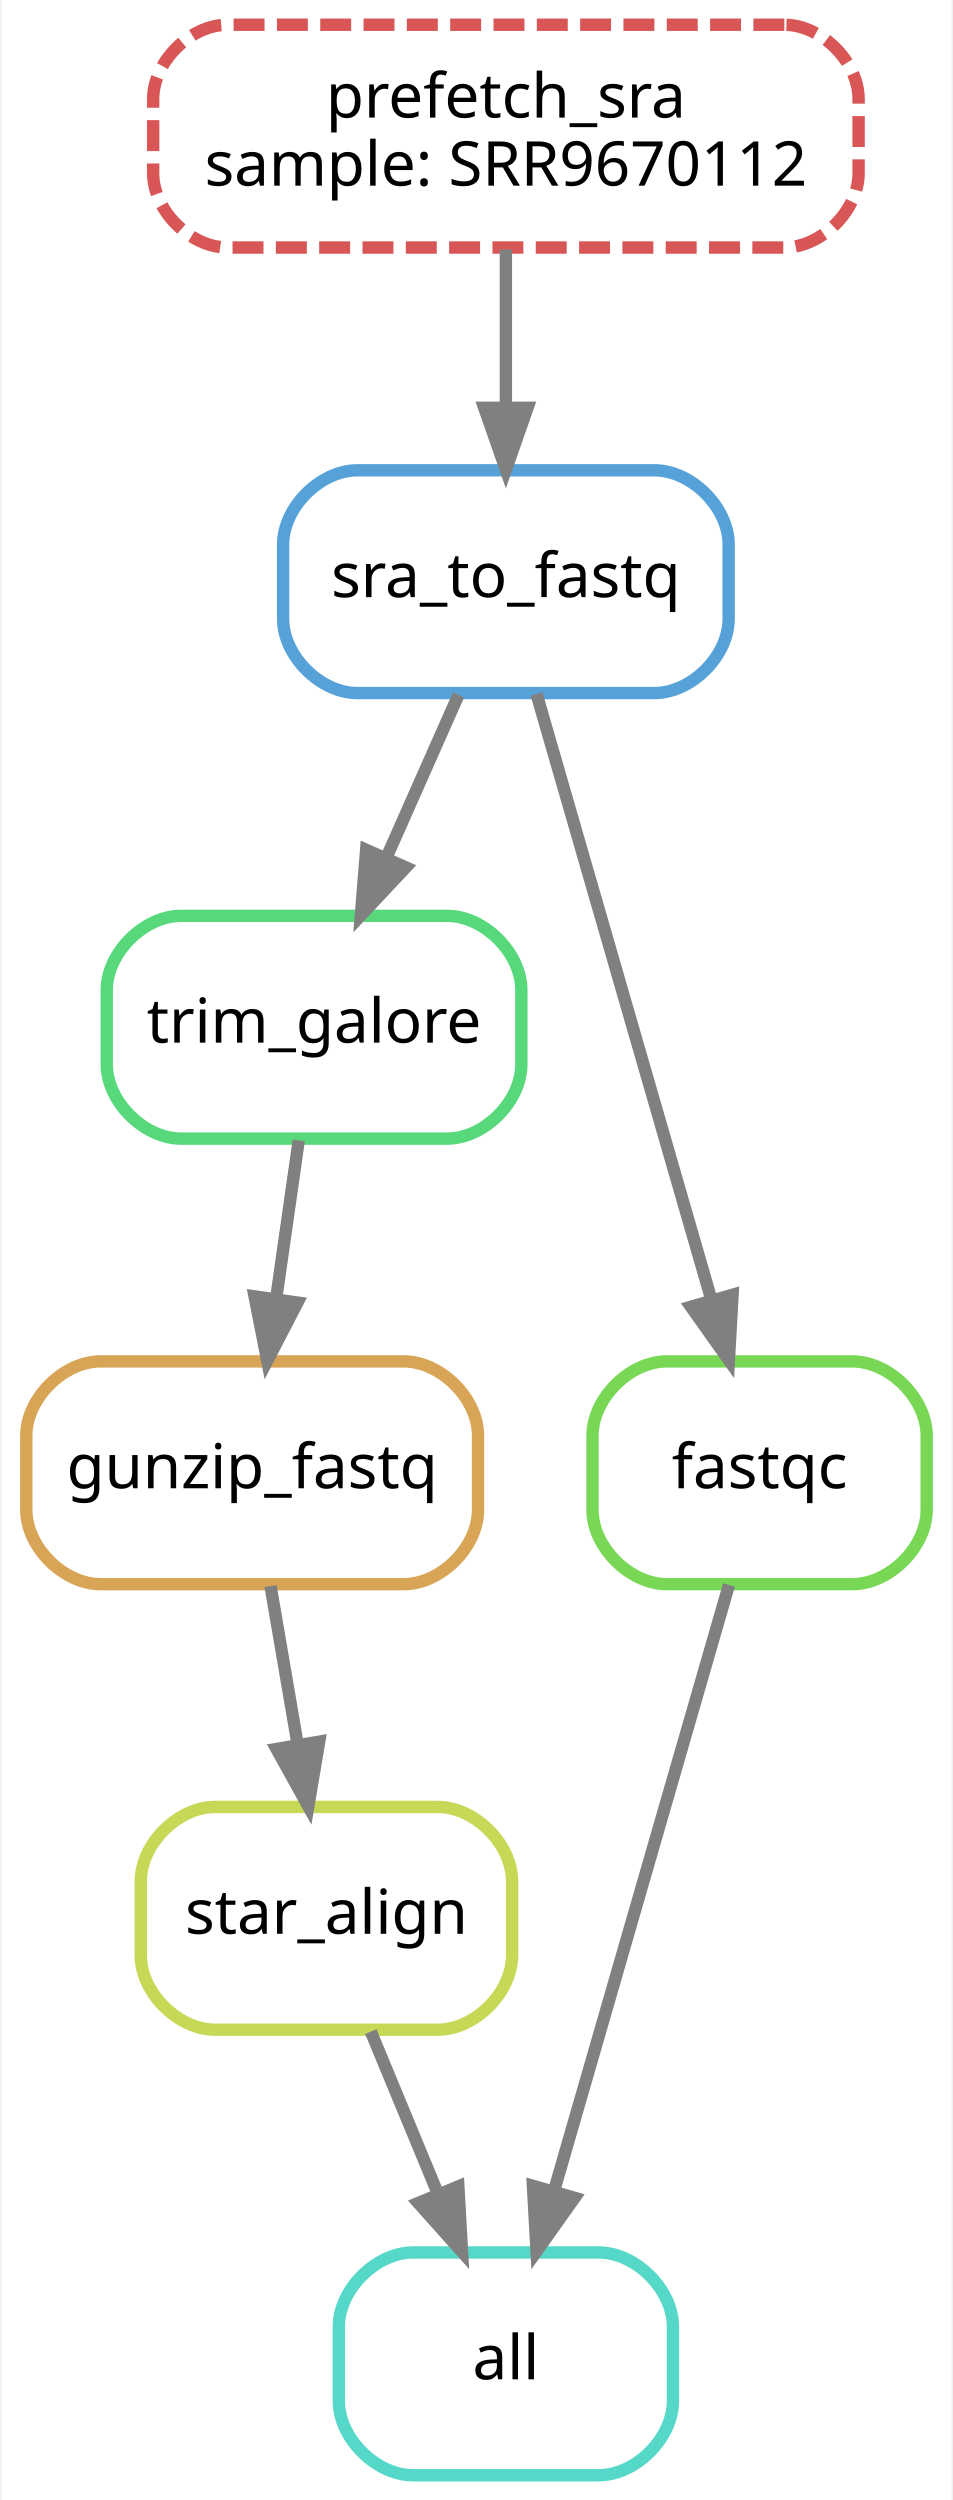
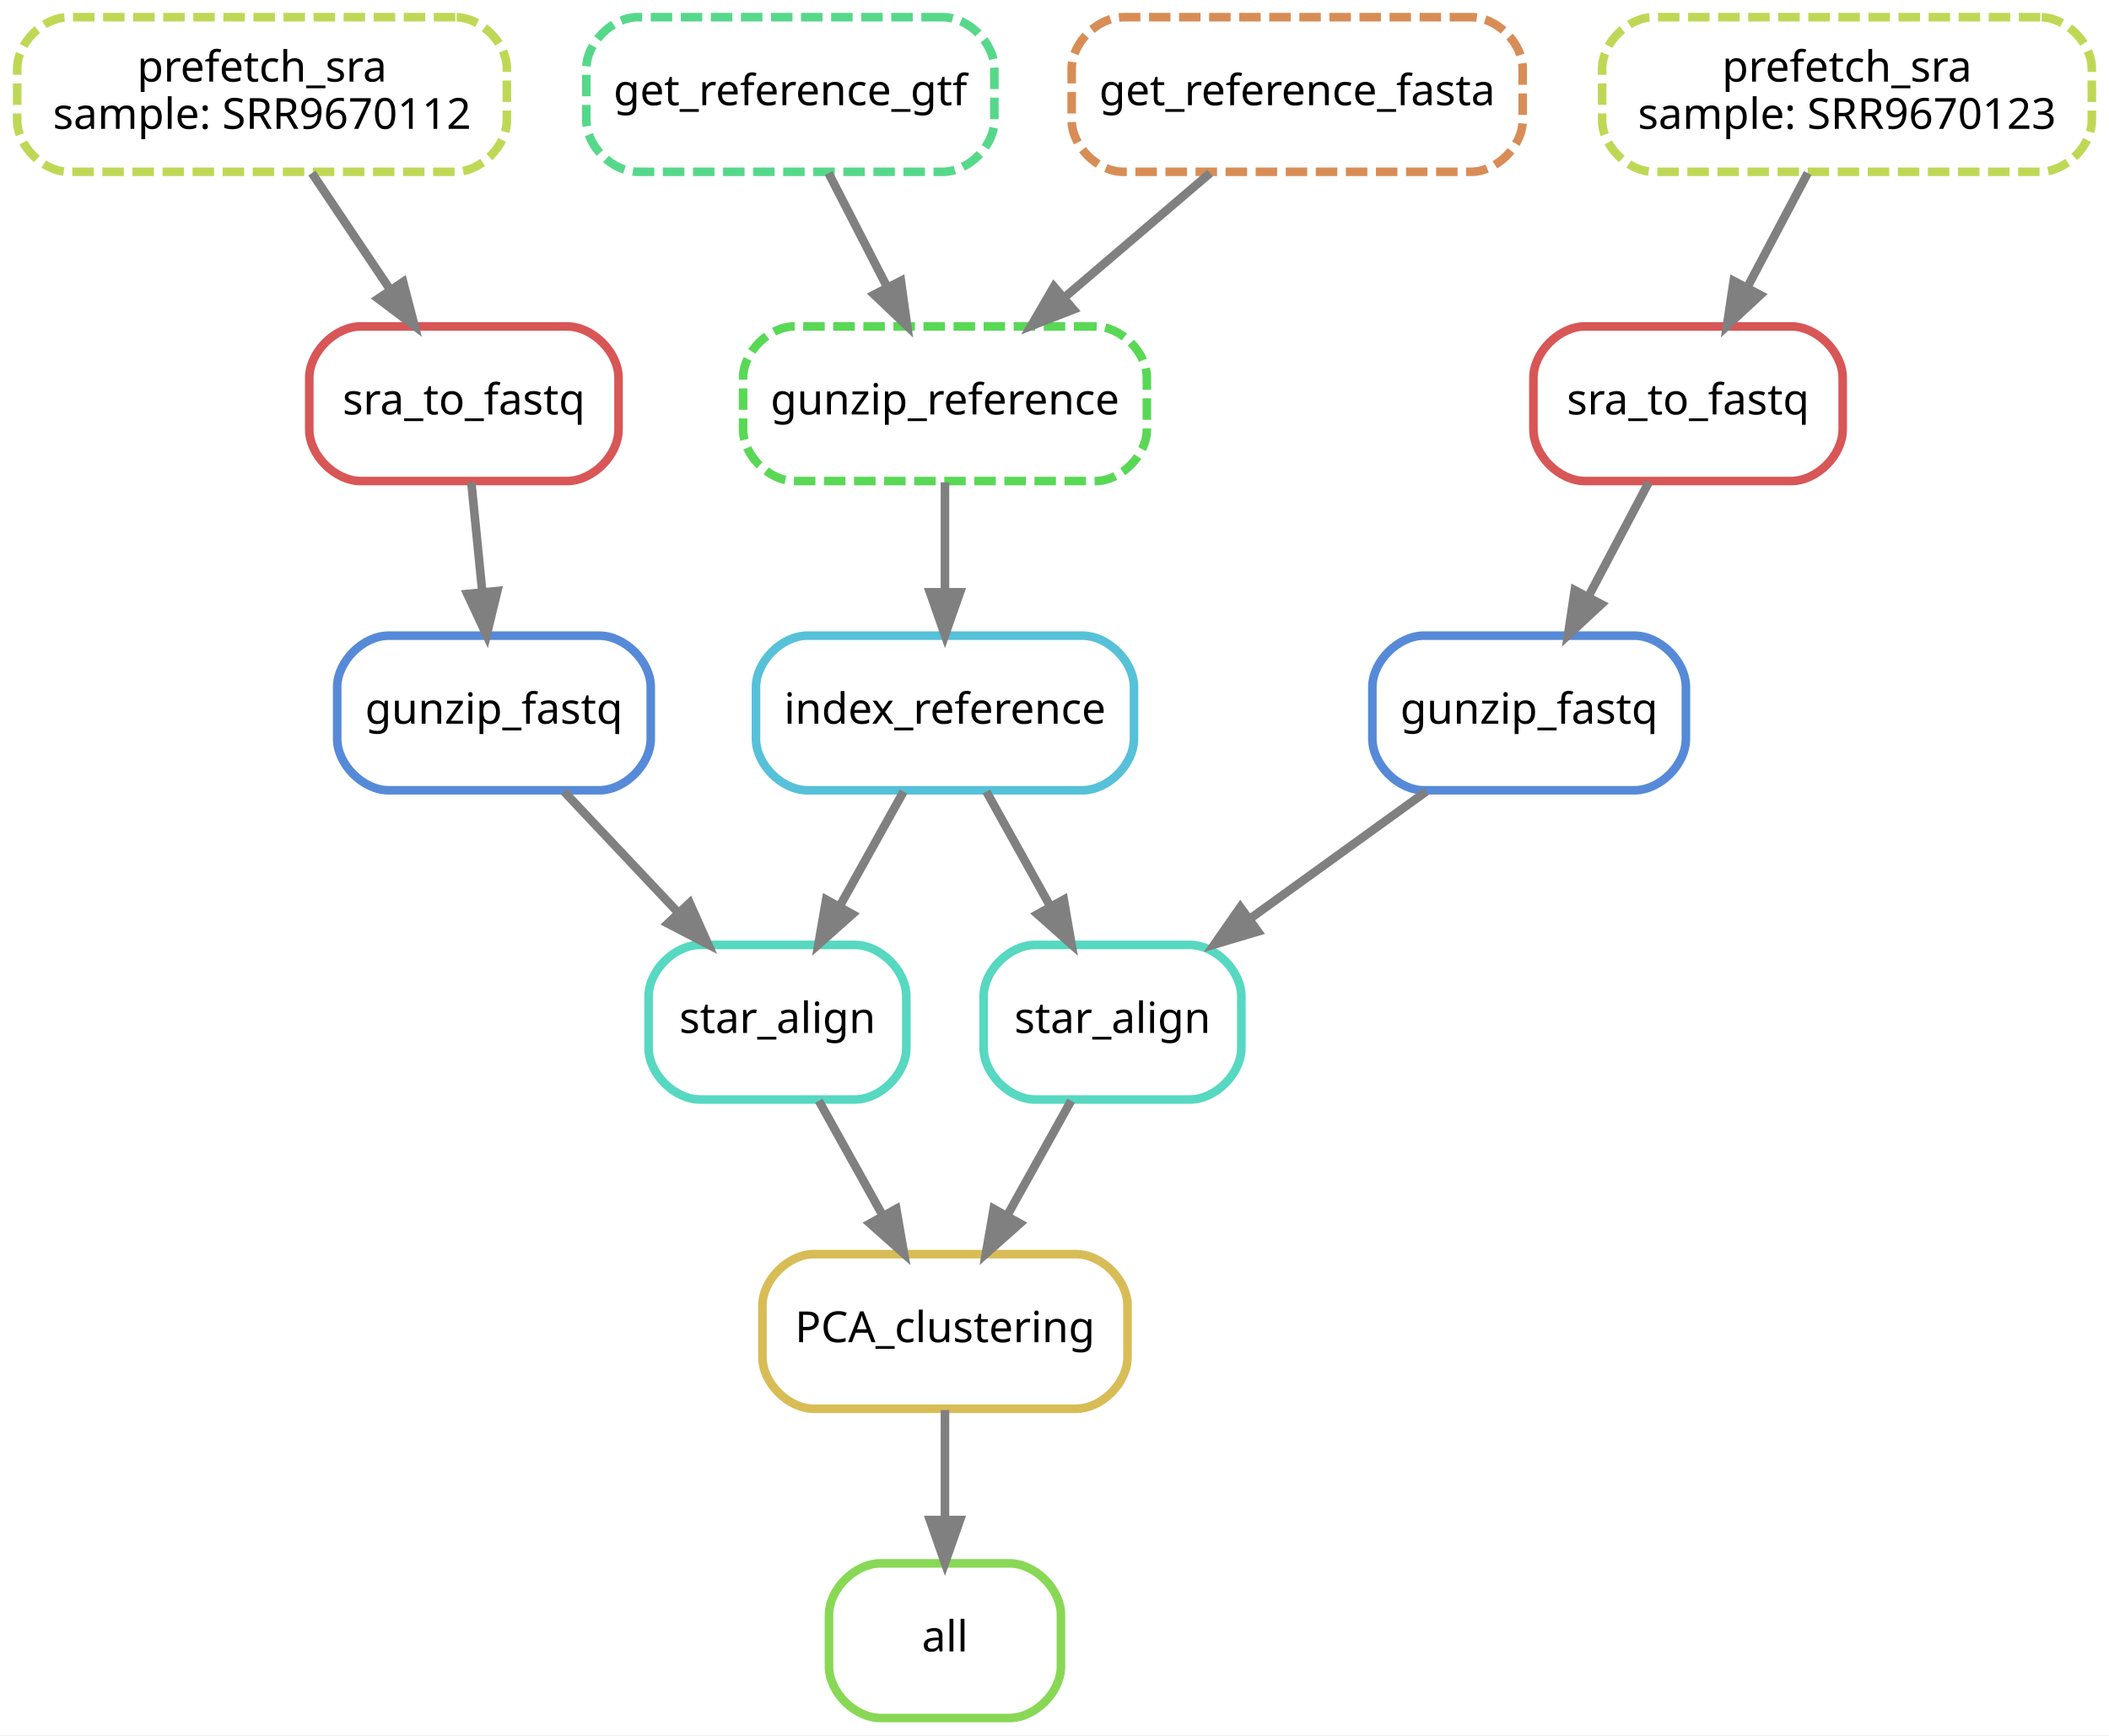
- <svg xmlns="http://www.w3.org/2000/svg" width="154pt" height="404pt" viewBox="0.00 0.00 153.50 404.00">
+ <svg xmlns="http://www.w3.org/2000/svg" width="491pt" height="404pt" viewBox="0.00 0.00 491.00 404.00">
  <g id="graph0" class="graph" transform="scale(1 1) rotate(0) translate(4 400)">
-     <polygon fill="white" stroke="transparent" points="-4,4 -4,-400 149.5,-400 149.5,4 -4,4" />
+     <polygon fill="white" stroke="transparent" points="-4,4 -4,-400 487,-400 487,4 -4,4" />
    <g id="node1" class="node">
-       <path fill="none" stroke="#56d8c9" stroke-width="2" d="M92.5,-36C92.5,-36 62.5,-36 62.5,-36 56.5,-36 50.5,-30 50.5,-24 50.5,-24 50.5,-12 50.5,-12 50.5,-6 56.5,0 62.5,0 62.5,0 92.5,0 92.5,0 98.5,0 104.5,-6 104.5,-12 104.5,-12 104.5,-24 104.5,-24 104.5,-30 98.5,-36 92.5,-36" />
-       <text text-anchor="middle" x="77.5" y="-15.5" font-family="sans" font-size="10.00">all</text>
+       <path fill="none" stroke="#88d856" stroke-width="2" d="M231,-36C231,-36 201,-36 201,-36 195,-36 189,-30 189,-24 189,-24 189,-12 189,-12 189,-6 195,0 201,0 201,0 231,0 231,0 237,0 243,-6 243,-12 243,-12 243,-24 243,-24 243,-30 237,-36 231,-36" />
+       <text text-anchor="middle" x="216" y="-15.5" font-family="sans" font-size="10.00">all</text>
    </g>
    <g id="node2" class="node">
-       <path fill="none" stroke="#c6d856" stroke-width="2" d="M66.5,-108C66.5,-108 30.5,-108 30.5,-108 24.5,-108 18.5,-102 18.5,-96 18.5,-96 18.5,-84 18.5,-84 18.5,-78 24.5,-72 30.5,-72 30.5,-72 66.5,-72 66.5,-72 72.5,-72 78.5,-78 78.5,-84 78.5,-84 78.5,-96 78.5,-96 78.5,-102 72.5,-108 66.5,-108" />
-       <text text-anchor="middle" x="48.5" y="-87.5" font-family="sans" font-size="10.00">star_align</text>
+       <path fill="none" stroke="#d8bc56" stroke-width="2" d="M246.5,-108C246.5,-108 185.5,-108 185.5,-108 179.5,-108 173.5,-102 173.5,-96 173.5,-96 173.5,-84 173.5,-84 173.5,-78 179.5,-72 185.5,-72 185.5,-72 246.5,-72 246.5,-72 252.5,-72 258.5,-78 258.5,-84 258.5,-84 258.5,-96 258.5,-96 258.5,-102 252.5,-108 246.5,-108" />
+       <text text-anchor="middle" x="216" y="-87.5" font-family="sans" font-size="10.00">PCA_clustering</text>
    </g>
    <g id="edge1" class="edge">
-       <path fill="none" stroke="grey" stroke-width="2" d="M55.67,-71.7C58.93,-63.81 62.87,-54.3 66.5,-45.55" />
-       <polygon fill="grey" stroke="grey" stroke-width="2" points="69.82,-46.68 70.41,-36.1 63.35,-44 69.82,-46.68" />
+       <path fill="none" stroke="grey" stroke-width="2" d="M216,-71.7C216,-63.98 216,-54.71 216,-46.11" />
+       <polygon fill="grey" stroke="grey" stroke-width="2" points="219.5,-46.1 216,-36.1 212.5,-46.1 219.5,-46.1" />
    </g>
    <g id="node3" class="node">
-       <path fill="none" stroke="#d8a456" stroke-width="2" d="M61,-180C61,-180 12,-180 12,-180 6,-180 0,-174 0,-168 0,-168 0,-156 0,-156 0,-150 6,-144 12,-144 12,-144 61,-144 61,-144 67,-144 73,-150 73,-156 73,-156 73,-168 73,-168 73,-174 67,-180 61,-180" />
-       <text text-anchor="middle" x="36.5" y="-159.5" font-family="sans" font-size="10.00">gunzip_fastq</text>
+       <path fill="none" stroke="#56d8c1" stroke-width="2" d="M195,-180C195,-180 159,-180 159,-180 153,-180 147,-174 147,-168 147,-168 147,-156 147,-156 147,-150 153,-144 159,-144 159,-144 195,-144 195,-144 201,-144 207,-150 207,-156 207,-156 207,-168 207,-168 207,-174 201,-180 195,-180" />
+       <text text-anchor="middle" x="177" y="-159.5" font-family="sans" font-size="10.00">star_align</text>
+     </g>
+     <g id="edge2" class="edge">
+       <path fill="none" stroke="grey" stroke-width="2" d="M186.64,-143.7C191.13,-135.64 196.56,-125.89 201.52,-116.98" />
+       <polygon fill="grey" stroke="grey" stroke-width="2" points="204.66,-118.54 206.47,-108.1 198.55,-115.14 204.66,-118.54" />
+     </g>
+     <g id="node4" class="node">
+       <path fill="none" stroke="#568ad8" stroke-width="2" d="M135.5,-252C135.5,-252 86.5,-252 86.5,-252 80.5,-252 74.5,-246 74.5,-240 74.5,-240 74.5,-228 74.5,-228 74.5,-222 80.5,-216 86.5,-216 86.5,-216 135.5,-216 135.5,-216 141.5,-216 147.5,-222 147.5,-228 147.5,-228 147.5,-240 147.5,-240 147.5,-246 141.5,-252 135.5,-252" />
+       <text text-anchor="middle" x="111" y="-231.5" font-family="sans" font-size="10.00">gunzip_fastq</text>
+     </g>
+     <g id="edge4" class="edge">
+       <path fill="none" stroke="grey" stroke-width="2" d="M127.31,-215.7C135.31,-207.22 145.07,-196.86 153.82,-187.58" />
+       <polygon fill="grey" stroke="grey" stroke-width="2" points="156.56,-189.78 160.87,-180.1 151.47,-184.98 156.56,-189.78" />
+     </g>
+     <g id="node5" class="node">
+       <path fill="none" stroke="#d85656" stroke-width="2" d="M128,-324C128,-324 80,-324 80,-324 74,-324 68,-318 68,-312 68,-312 68,-300 68,-300 68,-294 74,-288 80,-288 80,-288 128,-288 128,-288 134,-288 140,-294 140,-300 140,-300 140,-312 140,-312 140,-318 134,-324 128,-324" />
+       <text text-anchor="middle" x="104" y="-303.5" font-family="sans" font-size="10.00">sra_to_fastq</text>
+     </g>
+     <g id="edge6" class="edge">
+       <path fill="none" stroke="grey" stroke-width="2" d="M105.73,-287.7C106.5,-279.98 107.43,-270.71 108.29,-262.11" />
+       <polygon fill="grey" stroke="grey" stroke-width="2" points="111.78,-262.4 109.29,-252.1 104.81,-261.71 111.78,-262.4" />
+     </g>
+     <g id="node6" class="node">
+       <path fill="none" stroke="#bed856" stroke-width="2" stroke-dasharray="5,2" d="M102,-396C102,-396 12,-396 12,-396 6,-396 0,-390 0,-384 0,-384 0,-372 0,-372 0,-366 6,-360 12,-360 12,-360 102,-360 102,-360 108,-360 114,-366 114,-372 114,-372 114,-384 114,-384 114,-390 108,-396 102,-396" />
+       <text text-anchor="middle" x="57" y="-381" font-family="sans" font-size="10.00">prefetch_sra</text>
+       <text text-anchor="middle" x="57" y="-370" font-family="sans" font-size="10.00">sample: SRR9670112</text>
+     </g>
+     <g id="edge7" class="edge">
+       <path fill="none" stroke="grey" stroke-width="2" d="M68.62,-359.7C74.14,-351.47 80.85,-341.48 86.93,-332.42" />
+       <polygon fill="grey" stroke="grey" stroke-width="2" points="89.85,-334.36 92.52,-324.1 84.04,-330.46 89.85,-334.36" />
+     </g>
+     <g id="node7" class="node">
+       <path fill="none" stroke="#56c1d8" stroke-width="2" d="M248,-252C248,-252 184,-252 184,-252 178,-252 172,-246 172,-240 172,-240 172,-228 172,-228 172,-222 178,-216 184,-216 184,-216 248,-216 248,-216 254,-216 260,-222 260,-228 260,-228 260,-240 260,-240 260,-246 254,-252 248,-252" />
+       <text text-anchor="middle" x="216" y="-231.5" font-family="sans" font-size="10.00">index_reference</text>
+     </g>
+     <g id="edge5" class="edge">
+       <path fill="none" stroke="grey" stroke-width="2" d="M206.36,-215.7C201.87,-207.64 196.44,-197.89 191.48,-188.98" />
+       <polygon fill="grey" stroke="grey" stroke-width="2" points="194.45,-187.14 186.53,-180.1 188.34,-190.54 194.45,-187.14" />
+     </g>
+     <g id="node11" class="node">
+       <path fill="none" stroke="#56d8c1" stroke-width="2" d="M273,-180C273,-180 237,-180 237,-180 231,-180 225,-174 225,-168 225,-168 225,-156 225,-156 225,-150 231,-144 237,-144 237,-144 273,-144 273,-144 279,-144 285,-150 285,-156 285,-156 285,-168 285,-168 285,-174 279,-180 273,-180" />
+       <text text-anchor="middle" x="255" y="-159.5" font-family="sans" font-size="10.00">star_align</text>
+     </g>
+     <g id="edge12" class="edge">
+       <path fill="none" stroke="grey" stroke-width="2" d="M225.64,-215.7C230.13,-207.64 235.56,-197.89 240.52,-188.98" />
+       <polygon fill="grey" stroke="grey" stroke-width="2" points="243.66,-190.54 245.47,-180.1 237.55,-187.14 243.66,-190.54" />
+     </g>
+     <g id="node8" class="node">
+       <path fill="none" stroke="#59d856" stroke-width="2" stroke-dasharray="5,2" d="M251,-324C251,-324 181,-324 181,-324 175,-324 169,-318 169,-312 169,-312 169,-300 169,-300 169,-294 175,-288 181,-288 181,-288 251,-288 251,-288 257,-288 263,-294 263,-300 263,-300 263,-312 263,-312 263,-318 257,-324 251,-324" />
+       <text text-anchor="middle" x="216" y="-303.5" font-family="sans" font-size="10.00">gunzip_reference</text>
+     </g>
+     <g id="edge8" class="edge">
+       <path fill="none" stroke="grey" stroke-width="2" d="M216,-287.7C216,-279.98 216,-270.71 216,-262.11" />
+       <polygon fill="grey" stroke="grey" stroke-width="2" points="219.5,-262.1 216,-252.1 212.5,-262.1 219.5,-262.1" />
+     </g>
+     <g id="node9" class="node">
+       <path fill="none" stroke="#d88d56" stroke-width="2" stroke-dasharray="5,2" d="M338.5,-396C338.5,-396 257.5,-396 257.5,-396 251.5,-396 245.5,-390 245.5,-384 245.5,-384 245.5,-372 245.5,-372 245.5,-366 251.5,-360 257.5,-360 257.5,-360 338.5,-360 338.5,-360 344.5,-360 350.5,-366 350.5,-372 350.5,-372 350.5,-384 350.5,-384 350.5,-390 344.5,-396 338.5,-396" />
+       <text text-anchor="middle" x="298" y="-375.5" font-family="sans" font-size="10.00">get_reference_fasta</text>
+     </g>
+     <g id="edge9" class="edge">
+       <path fill="none" stroke="grey" stroke-width="2" d="M277.73,-359.7C267.5,-350.97 254.94,-340.24 243.82,-330.75" />
+       <polygon fill="grey" stroke="grey" stroke-width="2" points="245.91,-327.94 236.04,-324.1 241.37,-333.26 245.91,-327.94" />
+     </g>
+     <g id="node10" class="node">
+       <path fill="none" stroke="#56d88a" stroke-width="2" stroke-dasharray="5,2" d="M215.5,-396C215.5,-396 144.5,-396 144.5,-396 138.5,-396 132.5,-390 132.5,-384 132.5,-384 132.5,-372 132.5,-372 132.5,-366 138.5,-360 144.5,-360 144.5,-360 215.5,-360 215.5,-360 221.5,-360 227.5,-366 227.5,-372 227.5,-372 227.5,-384 227.5,-384 227.5,-390 221.5,-396 215.5,-396" />
+       <text text-anchor="middle" x="180" y="-375.5" font-family="sans" font-size="10.00">get_reference_gtf</text>
+     </g>
+     <g id="edge10" class="edge">
+       <path fill="none" stroke="grey" stroke-width="2" d="M188.9,-359.7C193,-351.73 197.95,-342.1 202.49,-333.26" />
+       <polygon fill="grey" stroke="grey" stroke-width="2" points="205.74,-334.6 207.2,-324.1 199.52,-331.4 205.74,-334.6" />
    </g>
    <g id="edge3" class="edge">
-       <path fill="none" stroke="grey" stroke-width="2" d="M39.47,-143.7C40.79,-135.98 42.38,-126.71 43.85,-118.11" />
-       <polygon fill="grey" stroke="grey" stroke-width="2" points="47.33,-118.55 45.57,-108.1 40.43,-117.37 47.33,-118.55" />
+       <path fill="none" stroke="grey" stroke-width="2" d="M245.36,-143.7C240.87,-135.64 235.44,-125.89 230.48,-116.98" />
+       <polygon fill="grey" stroke="grey" stroke-width="2" points="233.45,-115.14 225.53,-108.1 227.34,-118.54 233.45,-115.14" />
    </g>
-     <g id="node4" class="node">
-       <path fill="none" stroke="#56d87b" stroke-width="2" d="M68,-252C68,-252 25,-252 25,-252 19,-252 13,-246 13,-240 13,-240 13,-228 13,-228 13,-222 19,-216 25,-216 25,-216 68,-216 68,-216 74,-216 80,-222 80,-228 80,-228 80,-240 80,-240 80,-246 74,-252 68,-252" />
-       <text text-anchor="middle" x="46.5" y="-231.5" font-family="sans" font-size="10.00">trim_galore</text>
+     <g id="node12" class="node">
+       <path fill="none" stroke="#568ad8" stroke-width="2" d="M376.5,-252C376.5,-252 327.5,-252 327.5,-252 321.5,-252 315.5,-246 315.5,-240 315.5,-240 315.5,-228 315.5,-228 315.5,-222 321.5,-216 327.5,-216 327.5,-216 376.5,-216 376.5,-216 382.5,-216 388.5,-222 388.5,-228 388.5,-228 388.5,-240 388.5,-240 388.5,-246 382.5,-252 376.5,-252" />
+       <text text-anchor="middle" x="352" y="-231.5" font-family="sans" font-size="10.00">gunzip_fastq</text>
    </g>
-     <g id="edge4" class="edge">
-       <path fill="none" stroke="grey" stroke-width="2" d="M44.03,-215.7C42.93,-207.98 41.6,-198.71 40.37,-190.11" />
-       <polygon fill="grey" stroke="grey" stroke-width="2" points="43.82,-189.51 38.94,-180.1 36.89,-190.5 43.82,-189.51" />
+     <g id="edge11" class="edge">
+       <path fill="none" stroke="grey" stroke-width="2" d="M328.02,-215.7C315.69,-206.8 300.48,-195.82 287.15,-186.2" />
+       <polygon fill="grey" stroke="grey" stroke-width="2" points="288.86,-183.12 278.7,-180.1 284.76,-188.79 288.86,-183.12" />
    </g>
-     <g id="node5" class="node">
-       <path fill="none" stroke="#56a2d8" stroke-width="2" d="M101.5,-324C101.5,-324 53.5,-324 53.5,-324 47.5,-324 41.5,-318 41.5,-312 41.5,-312 41.5,-300 41.5,-300 41.5,-294 47.5,-288 53.5,-288 53.5,-288 101.5,-288 101.5,-288 107.5,-288 113.5,-294 113.5,-300 113.5,-300 113.5,-312 113.5,-312 113.5,-318 107.5,-324 101.5,-324" />
-       <text text-anchor="middle" x="77.5" y="-303.5" font-family="sans" font-size="10.00">sra_to_fastq</text>
+     <g id="node13" class="node">
+       <path fill="none" stroke="#d85656" stroke-width="2" d="M413,-324C413,-324 365,-324 365,-324 359,-324 353,-318 353,-312 353,-312 353,-300 353,-300 353,-294 359,-288 365,-288 365,-288 413,-288 413,-288 419,-288 425,-294 425,-300 425,-300 425,-312 425,-312 425,-318 419,-324 413,-324" />
+       <text text-anchor="middle" x="389" y="-303.5" font-family="sans" font-size="10.00">sra_to_fastq</text>
    </g>
-     <g id="edge5" class="edge">
-       <path fill="none" stroke="grey" stroke-width="2" d="M69.84,-287.7C66.31,-279.73 62.04,-270.1 58.13,-261.26" />
-       <polygon fill="grey" stroke="grey" stroke-width="2" points="61.32,-259.83 54.07,-252.1 54.92,-262.67 61.32,-259.83" />
+     <g id="edge13" class="edge">
+       <path fill="none" stroke="grey" stroke-width="2" d="M379.85,-287.7C375.6,-279.64 370.44,-269.89 365.73,-260.98" />
+       <polygon fill="grey" stroke="grey" stroke-width="2" points="368.81,-259.31 361.04,-252.1 362.62,-262.58 368.81,-259.31" />
    </g>
-     <g id="node7" class="node">
-       <path fill="none" stroke="#78d856" stroke-width="2" d="M133.5,-180C133.5,-180 103.5,-180 103.5,-180 97.5,-180 91.5,-174 91.5,-168 91.5,-168 91.5,-156 91.5,-156 91.5,-150 97.5,-144 103.5,-144 103.5,-144 133.5,-144 133.5,-144 139.5,-144 145.5,-150 145.5,-156 145.5,-156 145.5,-168 145.5,-168 145.5,-174 139.5,-180 133.5,-180" />
-       <text text-anchor="middle" x="118.5" y="-159.5" font-family="sans" font-size="10.00">fastqc</text>
+     <g id="node14" class="node">
+       <path fill="none" stroke="#bed856" stroke-width="2" stroke-dasharray="5,2" d="M471,-396C471,-396 381,-396 381,-396 375,-396 369,-390 369,-384 369,-384 369,-372 369,-372 369,-366 375,-360 381,-360 381,-360 471,-360 471,-360 477,-360 483,-366 483,-372 483,-372 483,-384 483,-384 483,-390 477,-396 471,-396" />
+       <text text-anchor="middle" x="426" y="-381" font-family="sans" font-size="10.00">prefetch_sra</text>
+       <text text-anchor="middle" x="426" y="-370" font-family="sans" font-size="10.00">sample: SRR9670123</text>
    </g>
-     <g id="edge7" class="edge">
-       <path fill="none" stroke="grey" stroke-width="2" d="M82.45,-287.87C89.46,-263.56 102.38,-218.82 110.7,-190.01" />
-       <polygon fill="grey" stroke="grey" stroke-width="2" points="114.13,-190.77 113.54,-180.19 107.4,-188.83 114.13,-190.77" />
-     </g>
-     <g id="node6" class="node">
-       <path fill="none" stroke="#d85656" stroke-width="2" stroke-dasharray="5,2" d="M122.5,-396C122.5,-396 32.5,-396 32.5,-396 26.5,-396 20.5,-390 20.5,-384 20.5,-384 20.5,-372 20.5,-372 20.5,-366 26.5,-360 32.5,-360 32.5,-360 122.5,-360 122.5,-360 128.5,-360 134.5,-366 134.5,-372 134.5,-372 134.5,-384 134.5,-384 134.5,-390 128.5,-396 122.5,-396" />
-       <text text-anchor="middle" x="77.5" y="-381" font-family="sans" font-size="10.00">prefetch_sra</text>
-       <text text-anchor="middle" x="77.5" y="-370" font-family="sans" font-size="10.00">sample: SRR9670112</text>
-     </g>
-     <g id="edge6" class="edge">
-       <path fill="none" stroke="grey" stroke-width="2" d="M77.5,-359.7C77.5,-351.98 77.5,-342.71 77.5,-334.11" />
-       <polygon fill="grey" stroke="grey" stroke-width="2" points="81,-334.1 77.5,-324.1 74,-334.1 81,-334.1" />
-     </g>
-     <g id="edge2" class="edge">
-       <path fill="none" stroke="grey" stroke-width="2" d="M113.55,-143.87C106.54,-119.56 93.62,-74.82 85.3,-46.01" />
-       <polygon fill="grey" stroke="grey" stroke-width="2" points="88.6,-44.83 82.46,-36.19 81.87,-46.77 88.6,-44.83" />
+     <g id="edge14" class="edge">
+       <path fill="none" stroke="grey" stroke-width="2" d="M416.85,-359.7C412.6,-351.64 407.44,-341.89 402.73,-332.98" />
+       <polygon fill="grey" stroke="grey" stroke-width="2" points="405.81,-331.31 398.04,-324.1 399.62,-334.58 405.81,-331.31" />
    </g>
  </g>
</svg>
